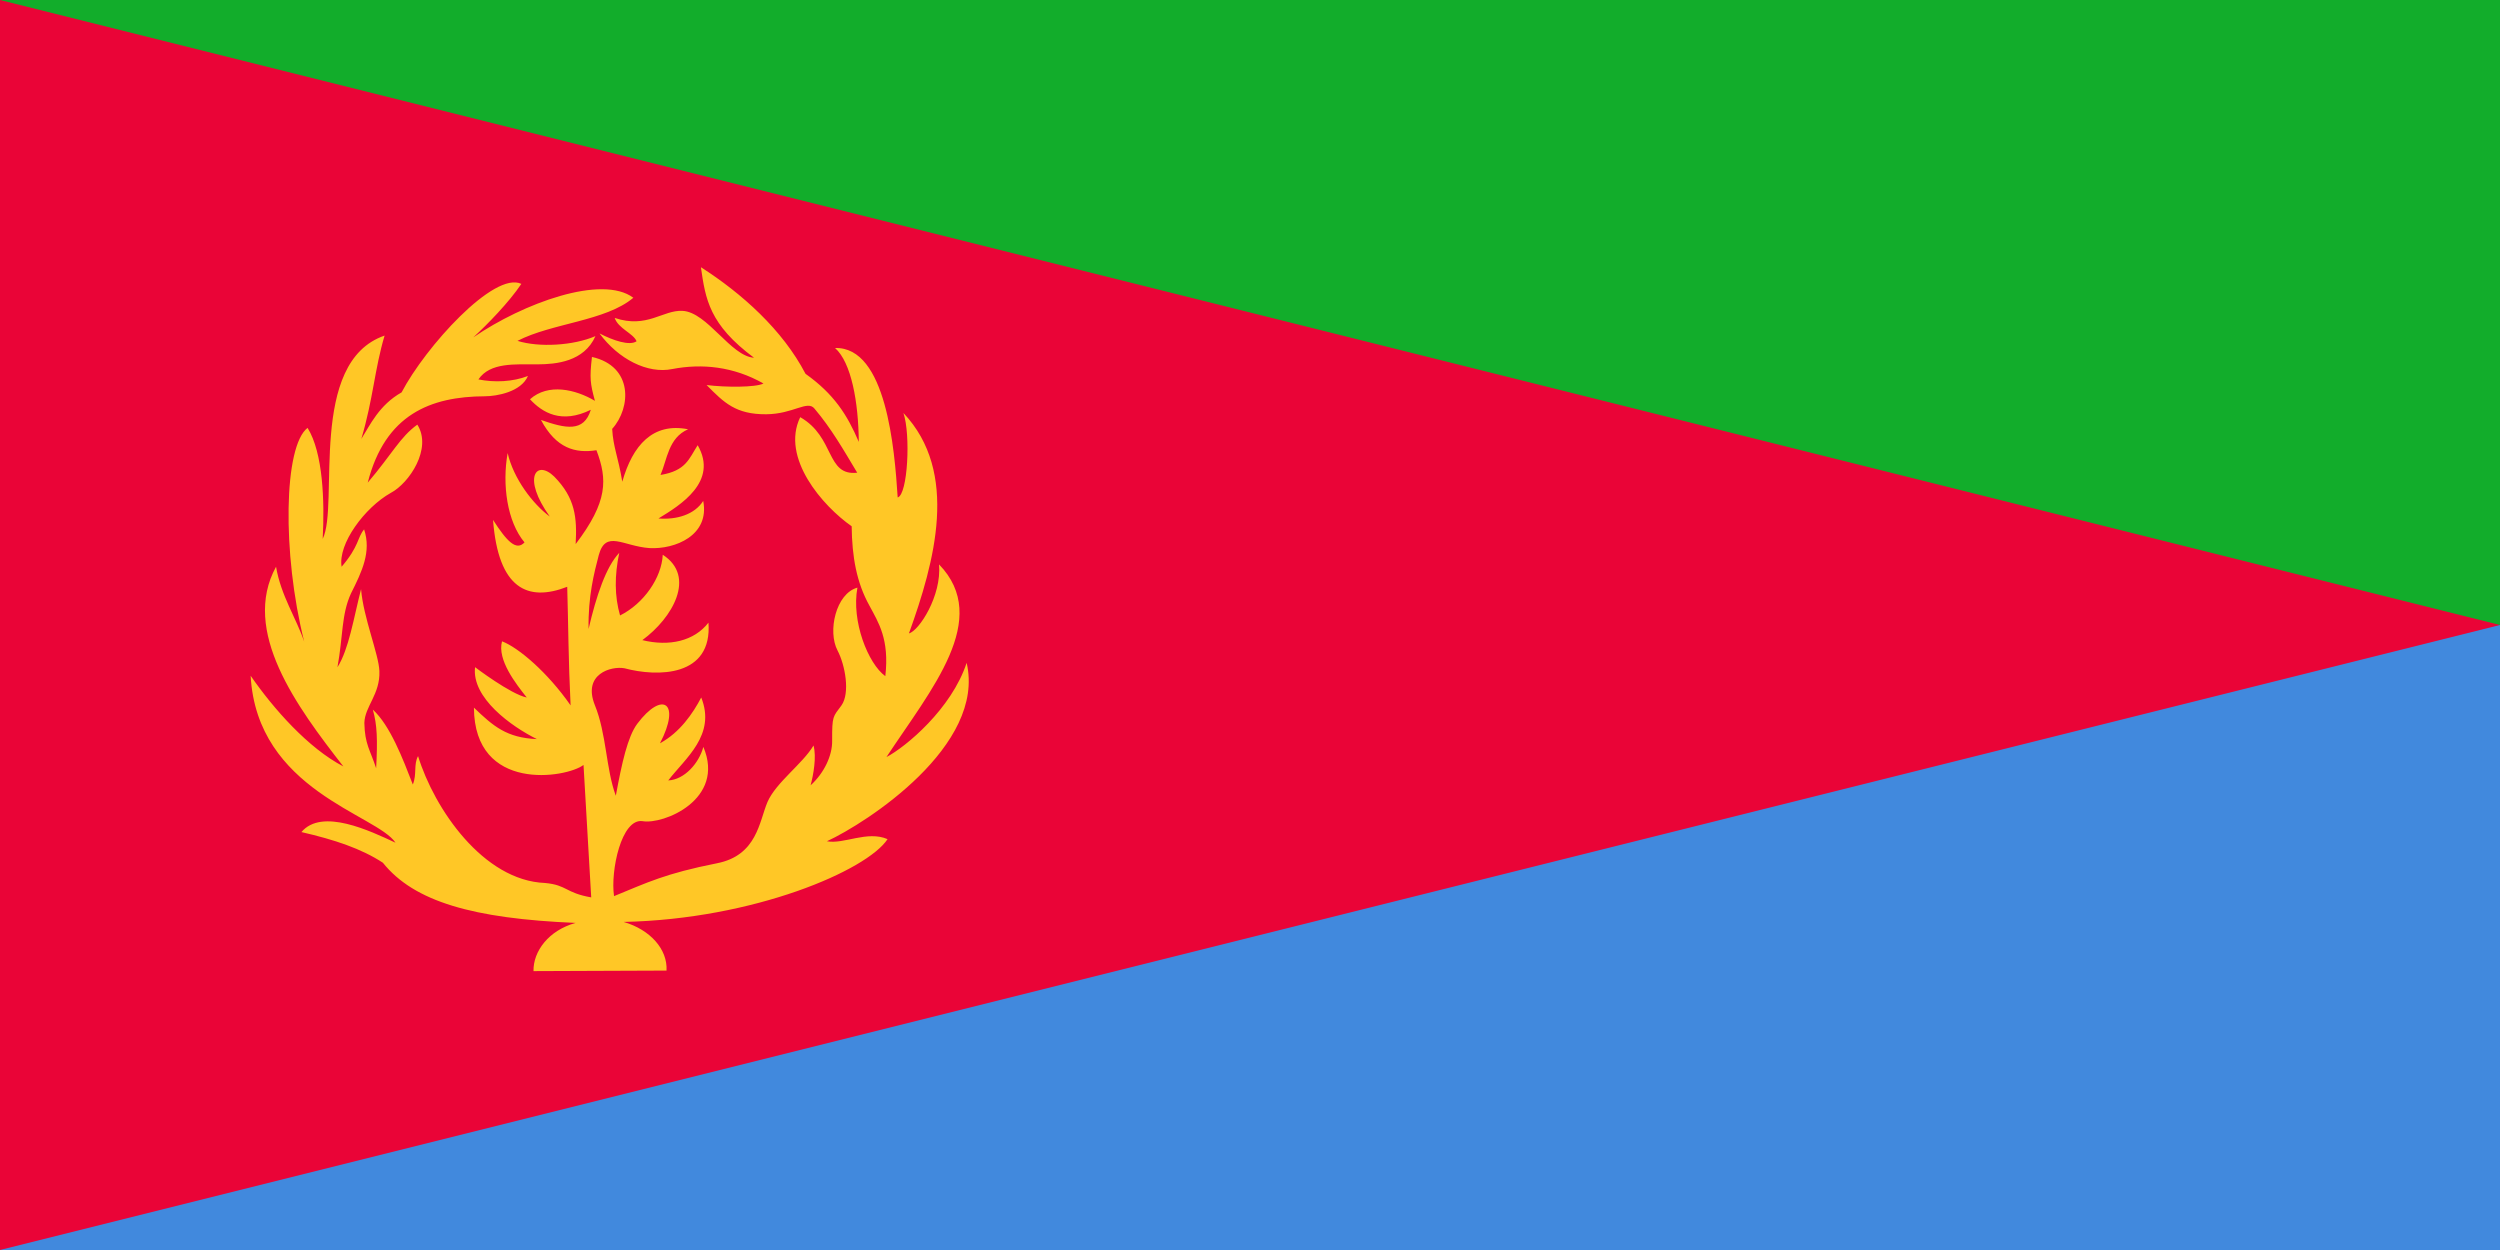
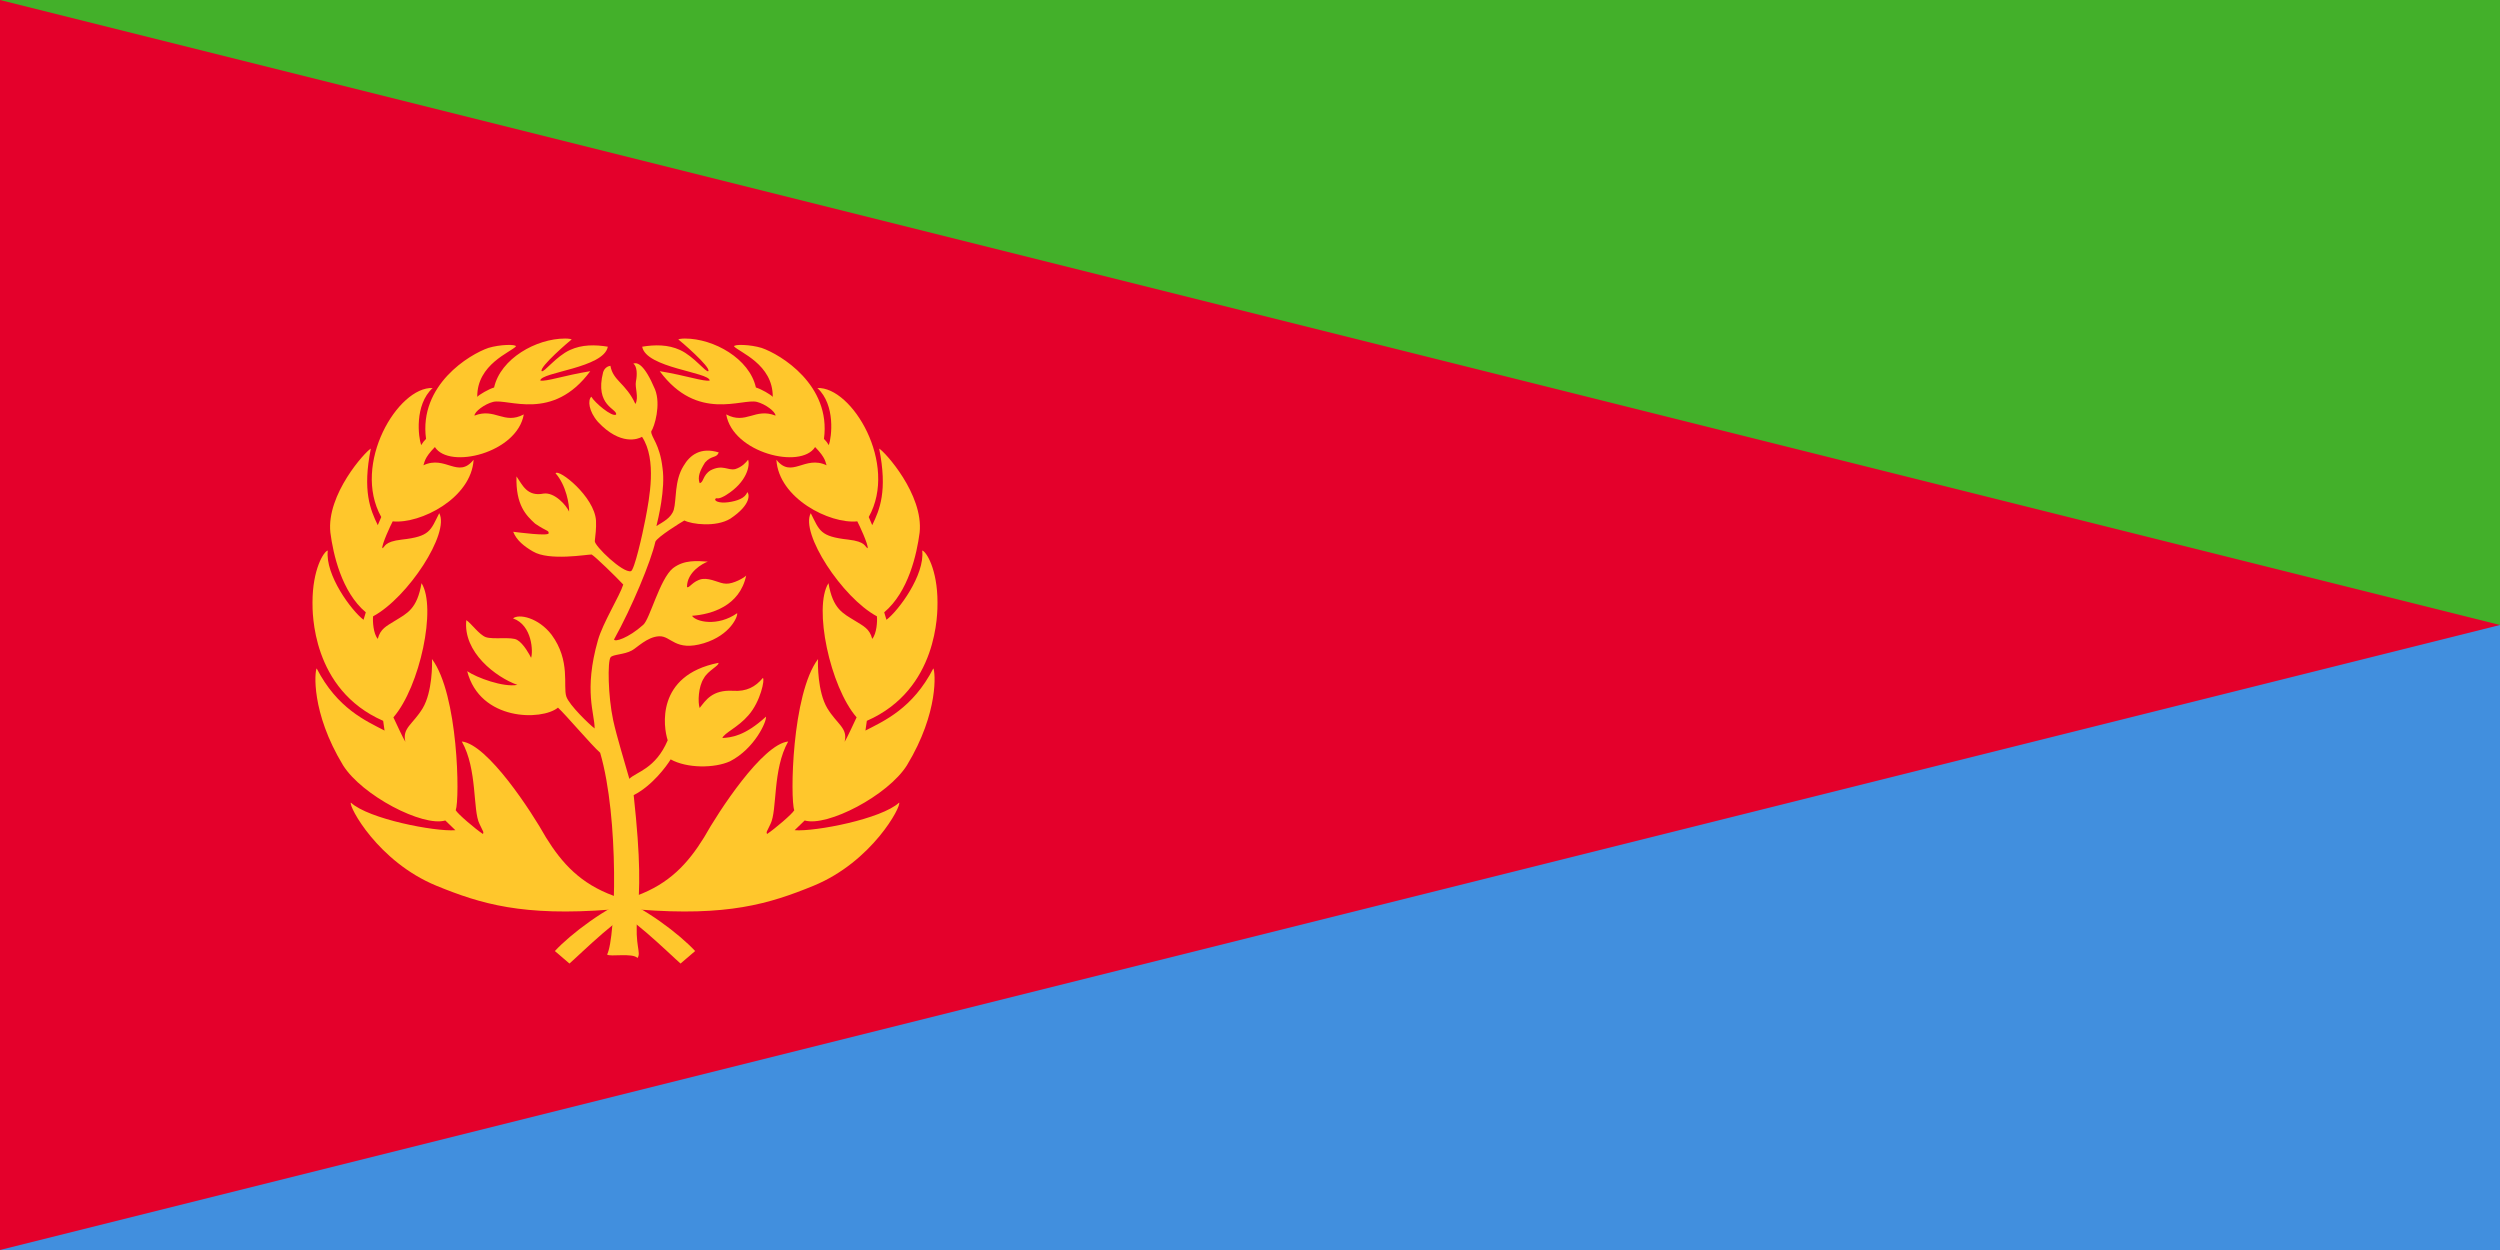
- <svg xmlns="http://www.w3.org/2000/svg" version="1" width="500" height="250" viewBox="0 0 1000 500">
-   <path fill="#ea0437" d="M0 0h1000v500H0z" />
-   <path d="M0 500h1000V250" fill="#4189dd" />
-   <path d="M0 0h1000v250" fill="#12ad2b" />
-   <path d="M230.25 369.162c-10.81 2.985-17.008 11.371-16.85 19.284l53.211-.213c.478-8.503-6.517-16.367-17.166-19.464 52.097-1.076 97.357-20.59 105.58-33.112-8.138-3.532-17.548 2.152-24.257.844 15.928-7.361 63.647-38.248 55.889-71.36-6.031 18.392-24.3 33.609-32.081 37.694 17.826-27.067 42.166-55.247 21.049-77.069 1.066 12.648-8.037 26.567-12.058 27.613 10.34-28.6 20.206-64.507-2.197-88.179 2.942 8.556 1.754 32.691-2.297 33.776-1.248-19.448-4.566-60.353-25.047-59.77 6.505 5.79 9.351 21.595 9.496 37.56-4.668-10.937-9.972-19.171-21.318-27.247-9.178-17.602-25.508-32.186-41.84-42.634 1.833 12.812 3.35 22.92 21.24 36.209-9.328-.58-18.652-18.262-28.62-18.752-7.93-.382-14.151 7.185-27.108 2.83 1.434 4.277 7.48 6.171 8.755 9.335-2.775 1.917-9.364-.299-14.84-3.151 7.534 10.263 19.208 16.297 29.12 14.26 11.786-2.266 24.424-1.068 36.477 5.791-3.079 1.581-15.06 1.571-22.75.609 6.99 7.076 11.677 11.766 23.83 11.689 10.855-.071 16.546-5.79 19.334-2.248 6.808 8.067 11.39 16.13 17.085 25.628-12.58 1.39-8.788-14.228-22.799-22.216-7.872 16.293 9.055 35.608 20.577 43.637.155 12.247 1.945 22.494 7.14 31.818 3.501 6.574 8.028 13.303 6.321 28.14-6.897-5.024-13.638-21.966-11.158-35.416-8.633 2.355-12.008 17.535-7.94 25.177 3.04 5.818 5.07 16.951 1.564 21.928-3.417 4.637-3.775 4.118-3.73 14.07.122 5.955-3.205 12.997-8.623 17.907 1.131-4.196 2.421-11.415 1.168-15.927-4.283 7.265-15.028 14.783-18.412 22.595-3.322 7.829-4.165 21.39-20.245 24.517-20.686 4.106-27.826 7.691-41.137 13.138-1.477-10.11 2.945-31.193 11.399-29.99 8.254 1.468 33.28-8.624 24.328-29.707-1.768 6.645-7.666 13.13-14.043 13.417 6.89-8.939 19.185-18.194 13.197-33.172-3.329 6.367-8.564 14.007-16.503 18.306 8.51-16.31.988-21.189-9.118-7.756-3.817 5.182-6.122 15.567-8.547 28.756-3.97-10.727-3.708-24.847-8.412-36.313-4.914-12.399 6.521-15.673 11.903-14.678 13.177 3.518 35.198 3.516 33.562-18.253-5.691 7.364-15.671 9.638-26.449 6.987 12.104-8.838 21.661-25.464 8.173-34.143-.45 9.204-7.573 19.524-17.083 24.277-2.226-7.766-2.226-16.009-.317-25.045-5.31 5.59-9.189 17.22-12.273 30.441-.232-13.069 2.24-22.485 4.073-29.515 2.78-10.269 9.687-3.587 20.262-2.83 10.183.578 24.204-5.05 21.524-18.86-3.477 5.464-10.615 7.59-17.907 7.012 8.78-5.318 24.076-14.77 15.687-29.307-3.524 5.506-4.665 10.216-14.865 11.905 2.672-6.145 3.115-14.833 11.032-18.276-14.123-2.812-22.208 6.456-26.318 20.972-1.667-10.064-3.65-13.77-4.045-21.13 7.634-8.479 8.433-25.066-8.094-28.775-.98 8.556-.69 10.595 1.19 17.561-7.758-4.608-18.692-7.151-25.972-.634 4.932 5.322 12.566 10.008 24.332 4.203-2.78 9.093-10.008 7.537-19.942 4.07 6.072 11.404 13.734 13.43 22.19 12.116 4.428 11.673 4.623 20.542-8.315 37.542.598-10.564-.153-18.434-8.546-26.976-7.192-7.044-13.038.301-1.798 15.962-6.819-5.021-14.536-15.213-16.86-25.403-2.248 12.589-.224 27.426 6.745 35.743-3.296 3.522-7.044-.374-12.588-8.991 2.097 27.576 13.862 32.897 29.673 26.75.45 15.136.45 29.15 1.35 47.434-9.22-13.262-20.907-23.154-27.428-25.627-2.022 7.419 5.622 17.084 9.893 22.48-6.52-1.35-20.683-12.14-20.683-12.14-1.424 12.29 14.465 23.68 24.73 28.775-12.064-.525-17.387-5.095-25.18-12.589.151 34.095 36.942 28.174 43.837 22.93.9 16.785 2.182 36.19 3.08 52.976-10.4-1.815-9.582-4.942-18.482-5.766-24.7-.963-44.295-29.652-50.783-50.755-1.862 3.473-.385 7.107-2.088 11.374-4.01-10.359-9.134-23.737-16.005-29.963 1.75 6.039 1.935 12.175 1.327 23.462-2.358-7.313-4.552-9.555-4.71-18.14.15-6.59 6.358-11.452 6.014-20.722-.254-6.768-6.427-21.436-7.335-32.791-2.989 11.687-4.865 24.007-9.443 31.242 2.275-12.48 1.546-21.093 5.394-29.492 4.446-8.843 8.226-16.738 5.266-25.662-2.838 3.447-1.862 6.578-8.993 14.953-1.55-9.107 9.22-23.683 19.673-29.543 7.372-3.884 16.664-17.777 10.61-27.3-6.931 4.98-10.044 11.706-19.837 23.2 6.985-27.305 25.134-34.45 46.862-34.543 4.808-.022 14.501-1.758 17.222-8.12-6.125 2.364-13.366 2.665-19.81 1.375 4.69-6.885 14.566-5.99 23.77-6.03 7.218-.035 18.488-1.014 23.044-11.295-8.806 3.815-22.54 4.609-31.188 1.907 13.753-7.126 35.294-7.893 46.342-17.244-12.593-9.398-44.104 2.19-64.007 15.84 5.563-5.087 14.355-14.11 19.206-21.395-10.886-5.219-38.415 25.279-47.899 43.4-9.007 5.086-12.61 13.06-16.108 18.625 4.8-16.218 5.308-27.987 9.313-41.342-30.877 10.629-18.043 67.679-24.76 81.327.791-15.068.151-34.426-6.053-44.408-9.51 7.255-10.278 49.959-1.349 85.51-3.224-9.513-9.31-18.395-11.262-29.974-14.076 25.671 8.251 55.957 26.92 79.881-14.055-7.32-27.951-23.067-37.08-36.268 2.52 45.947 50.501 55.494 57.95 66.786-10.11-4.706-29.439-14.019-37.64-4.26 13.351 3.082 24.002 6.645 32.584 12.27 12.452 15.548 36.032 22.347 77.098 24.065z" fill="#ffc726" />
+ <svg xmlns="http://www.w3.org/2000/svg" xmlns:xlink="http://www.w3.org/1999/xlink" width="500" height="250" viewBox="0 0 14400 7200">
+   <path fill="#e4002b" d="M0 0h14400v7200H0z" />
+   <path fill="#43b02a" d="M0 0h14400v3600z" />
+   <path fill="#418fde" d="M14400 3600v3600H0z" />
+   <g fill="#ffc72c">
+     <path id="a" d="M3120 2138c14 9 82-85 163-122 69-32 146-31 218-19-22 123-387 146-389 195 35 7 135-29 288-54-217 294-475 155-560 177-48 12-107 56-107 79 118-47 169 54 284-7-38 222-430 318-512 188-64 65-59 90-66 105 127-60 200 80 289-32-13 222-307 371-466 355-11 20-64 134-60 155 18-7 7-38 113-50 162-18 164-51 215-152 62 114-180 486-381 594-3 27 1 100 27 130 15-59 51-74 97-103 73-45 129-68 155-218 88 139-9 596-162 773 16 34 56 121 69 141-20-80 44-101 100-194 56-94 55-259 53-283 152 202 161 806 137 871 11 21 113 108 157 137 5-13 2-11-20-58-40-79-11-314-102-475 149 16 401 403 485 553 93 150 199 266 390 336 175 64 380 222 469 318l-84 72c-55-47-326-316-401-311-509 40-748-32-1005-137-338-139-507-459-493-479 101 94 482 168 602 159l-58-56c-130 38-480-144-589-318-186-307-163-542-152-558 119 231 283 302 391 358l-8-56c-413-181-407-628-407-682 0-191 65-294 88-299-16 141 137 347 206 399l13-43c-140-118-188-336-204-459-24-220 202-468 233-484-49 244-3 352 40 441l20-47c-171-306 97-752 296-743-106 98-82 284-66 329 11-18 14-21 28-36-42-311 251-487 359-524 66-20 158-22 159-9-30 34-225 103-223 291 11-13 66-45 97-54 37-166 242-282 409-282 21 0 34 3 38 5-9 6-189 160-173 183z" />
+     <path d="M3671 5280c-16 167 24 206 1 238-30-31-160-5-175-20 50-96 70-785-40-1162-51-45-200-221-243-260-93 76-449 78-523-210 56 38 208 94 289 79-123-44-314-188-294-373 29 19 73 83 112 98 44 15 148-4 181 16 37 21 72 86 80 103 12-32 8-188-104-227 33-28 146-5 222 94 111 151 65 296 85 356 16 49 133 161 163 184 1-85-64-216 19-508 29-102 125-254 146-321-44-47-159-159-182-173-25-1-246 39-339-18-50-29-94-64-113-113 32 4 202 26 204 9 2-18-9-9-78-56-51-47-112-106-107-272 34 49 61 118 156 99 63-9 131 67 147 104 2-38-16-151-78-221 19-27 224 134 233 273 2 46-3 81-7 118-2 27 161 185 208 173 19-3 66-207 84-302 22-116 67-341-20-472-21 13-124 53-254-86-54-62-59-126-38-145 19 34 119 119 143 103 8-34-125-49-75-244 8-25 27-35 42-37 15 87 89 100 144 220 21-39-4-93 3-130 8-40 7-86-15-103 22-7 62 0 125 149 35 88-3 215-22 242-1 34 49 71 65 210 18 120-26 298-35 335 38-24 85-46 100-94 16-56 3-167 56-252 37-64 100-110 203-78-12 34-41 15-79 58-30 48-44 83-31 119 24-4 17-46 63-74 70-36 100 3 142-7 39-12 63-39 74-54 12 31-5 128-126 203-3 2-7 4-10 6-42 23-43 8-51 15-12 13 20 28 72 21s99-24 110-58c12 8 27 70-98 153-83 50-222 32-264 10-20 11-154 94-167 122-25 113-136 380-238 563 2 17 82-7 168-84 38-32 95-264 171-326 65-50 141-42 201-38-29 10-120 60-120 146 12 11 33-36 88-46 53-6 98 27 138 27 40 2 106-35 115-47-37 177-202 224-312 232 22 35 147 64 260-15 5 17-38 126-192 173-166 50-188-44-258-40-68 3-128 67-157 82-44 24-109 22-122 39-18 23-15 223 15 363 21 96 67 244 93 337 40-40 151-57 221-222-25-75-70-374 292-446 7 15-61 45-84 89-32 48-35 139-24 171 35-44 72-106 193-99 76 5 128-22 171-74 13 5-13 136-83 215-60 70-140 102-150 131 49-3 128-10 251-123 5 27-65 184-207 257-90 41-249 41-342-11-24 40-107 152-213 206 41 379 36 535 21 700z" />
+     <use xlink:href="#a" transform="matrix(-1 0 0 1 7200 0)" />
+   </g>
</svg>
